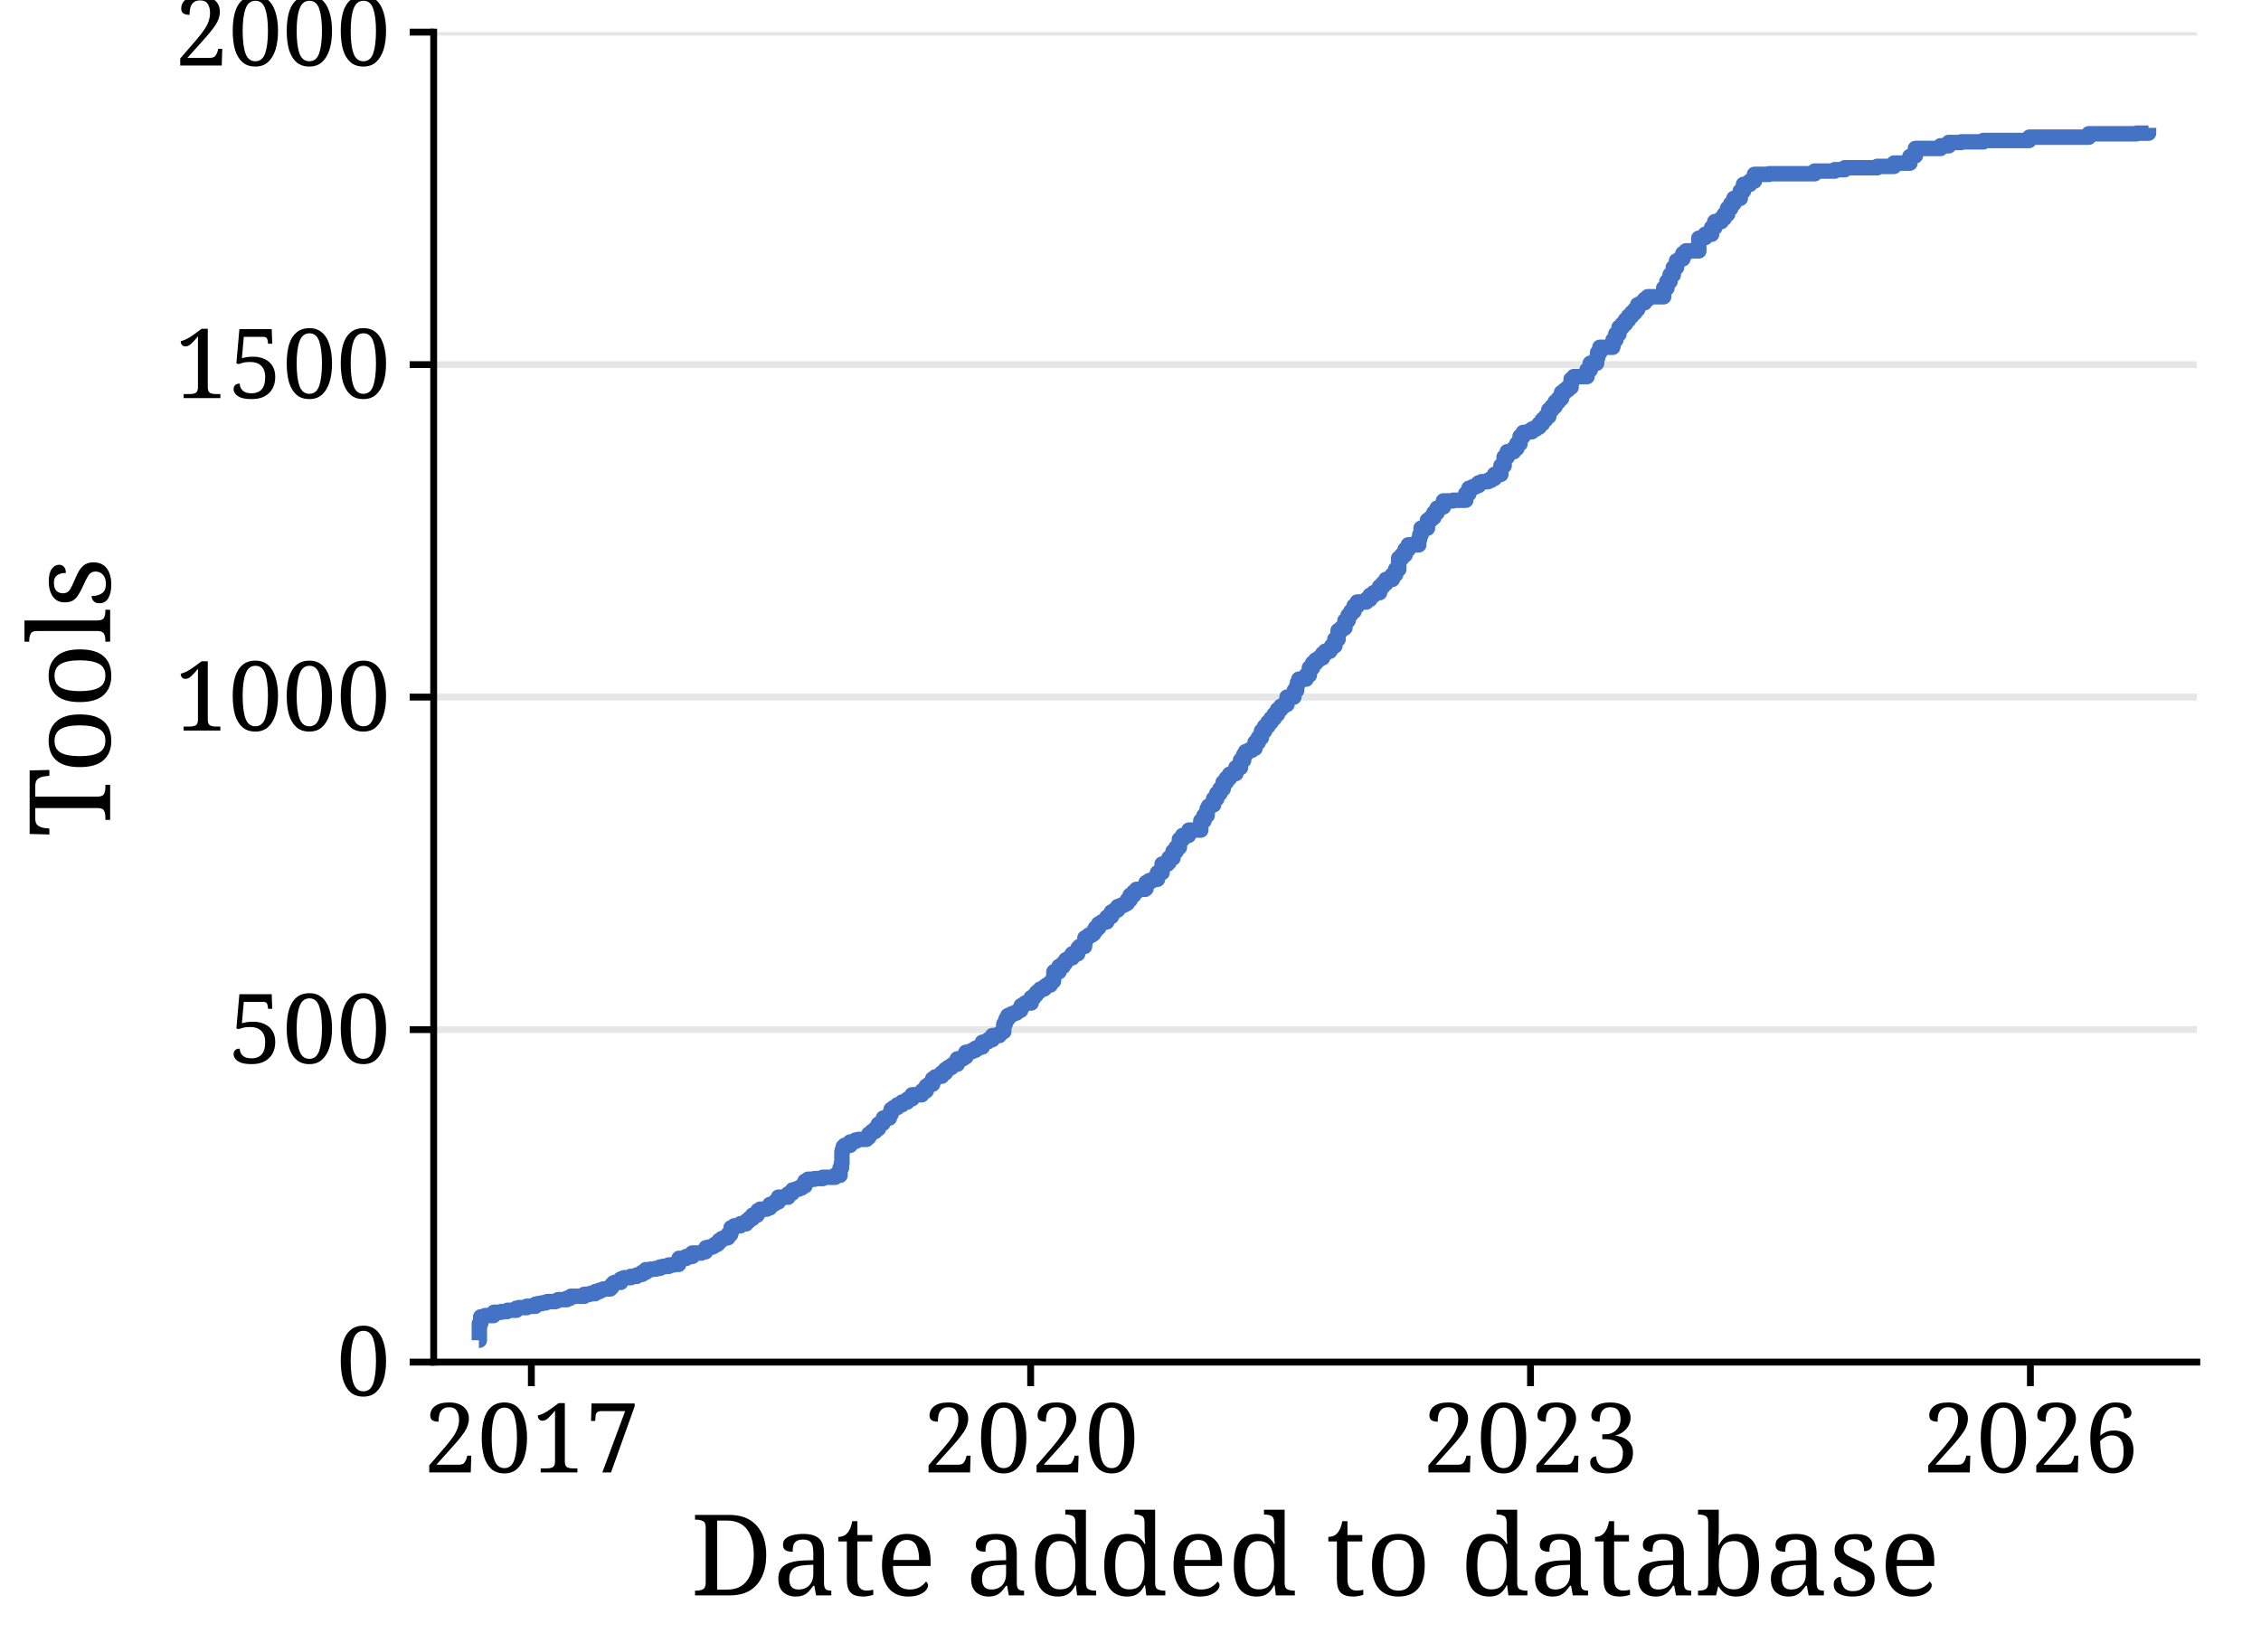
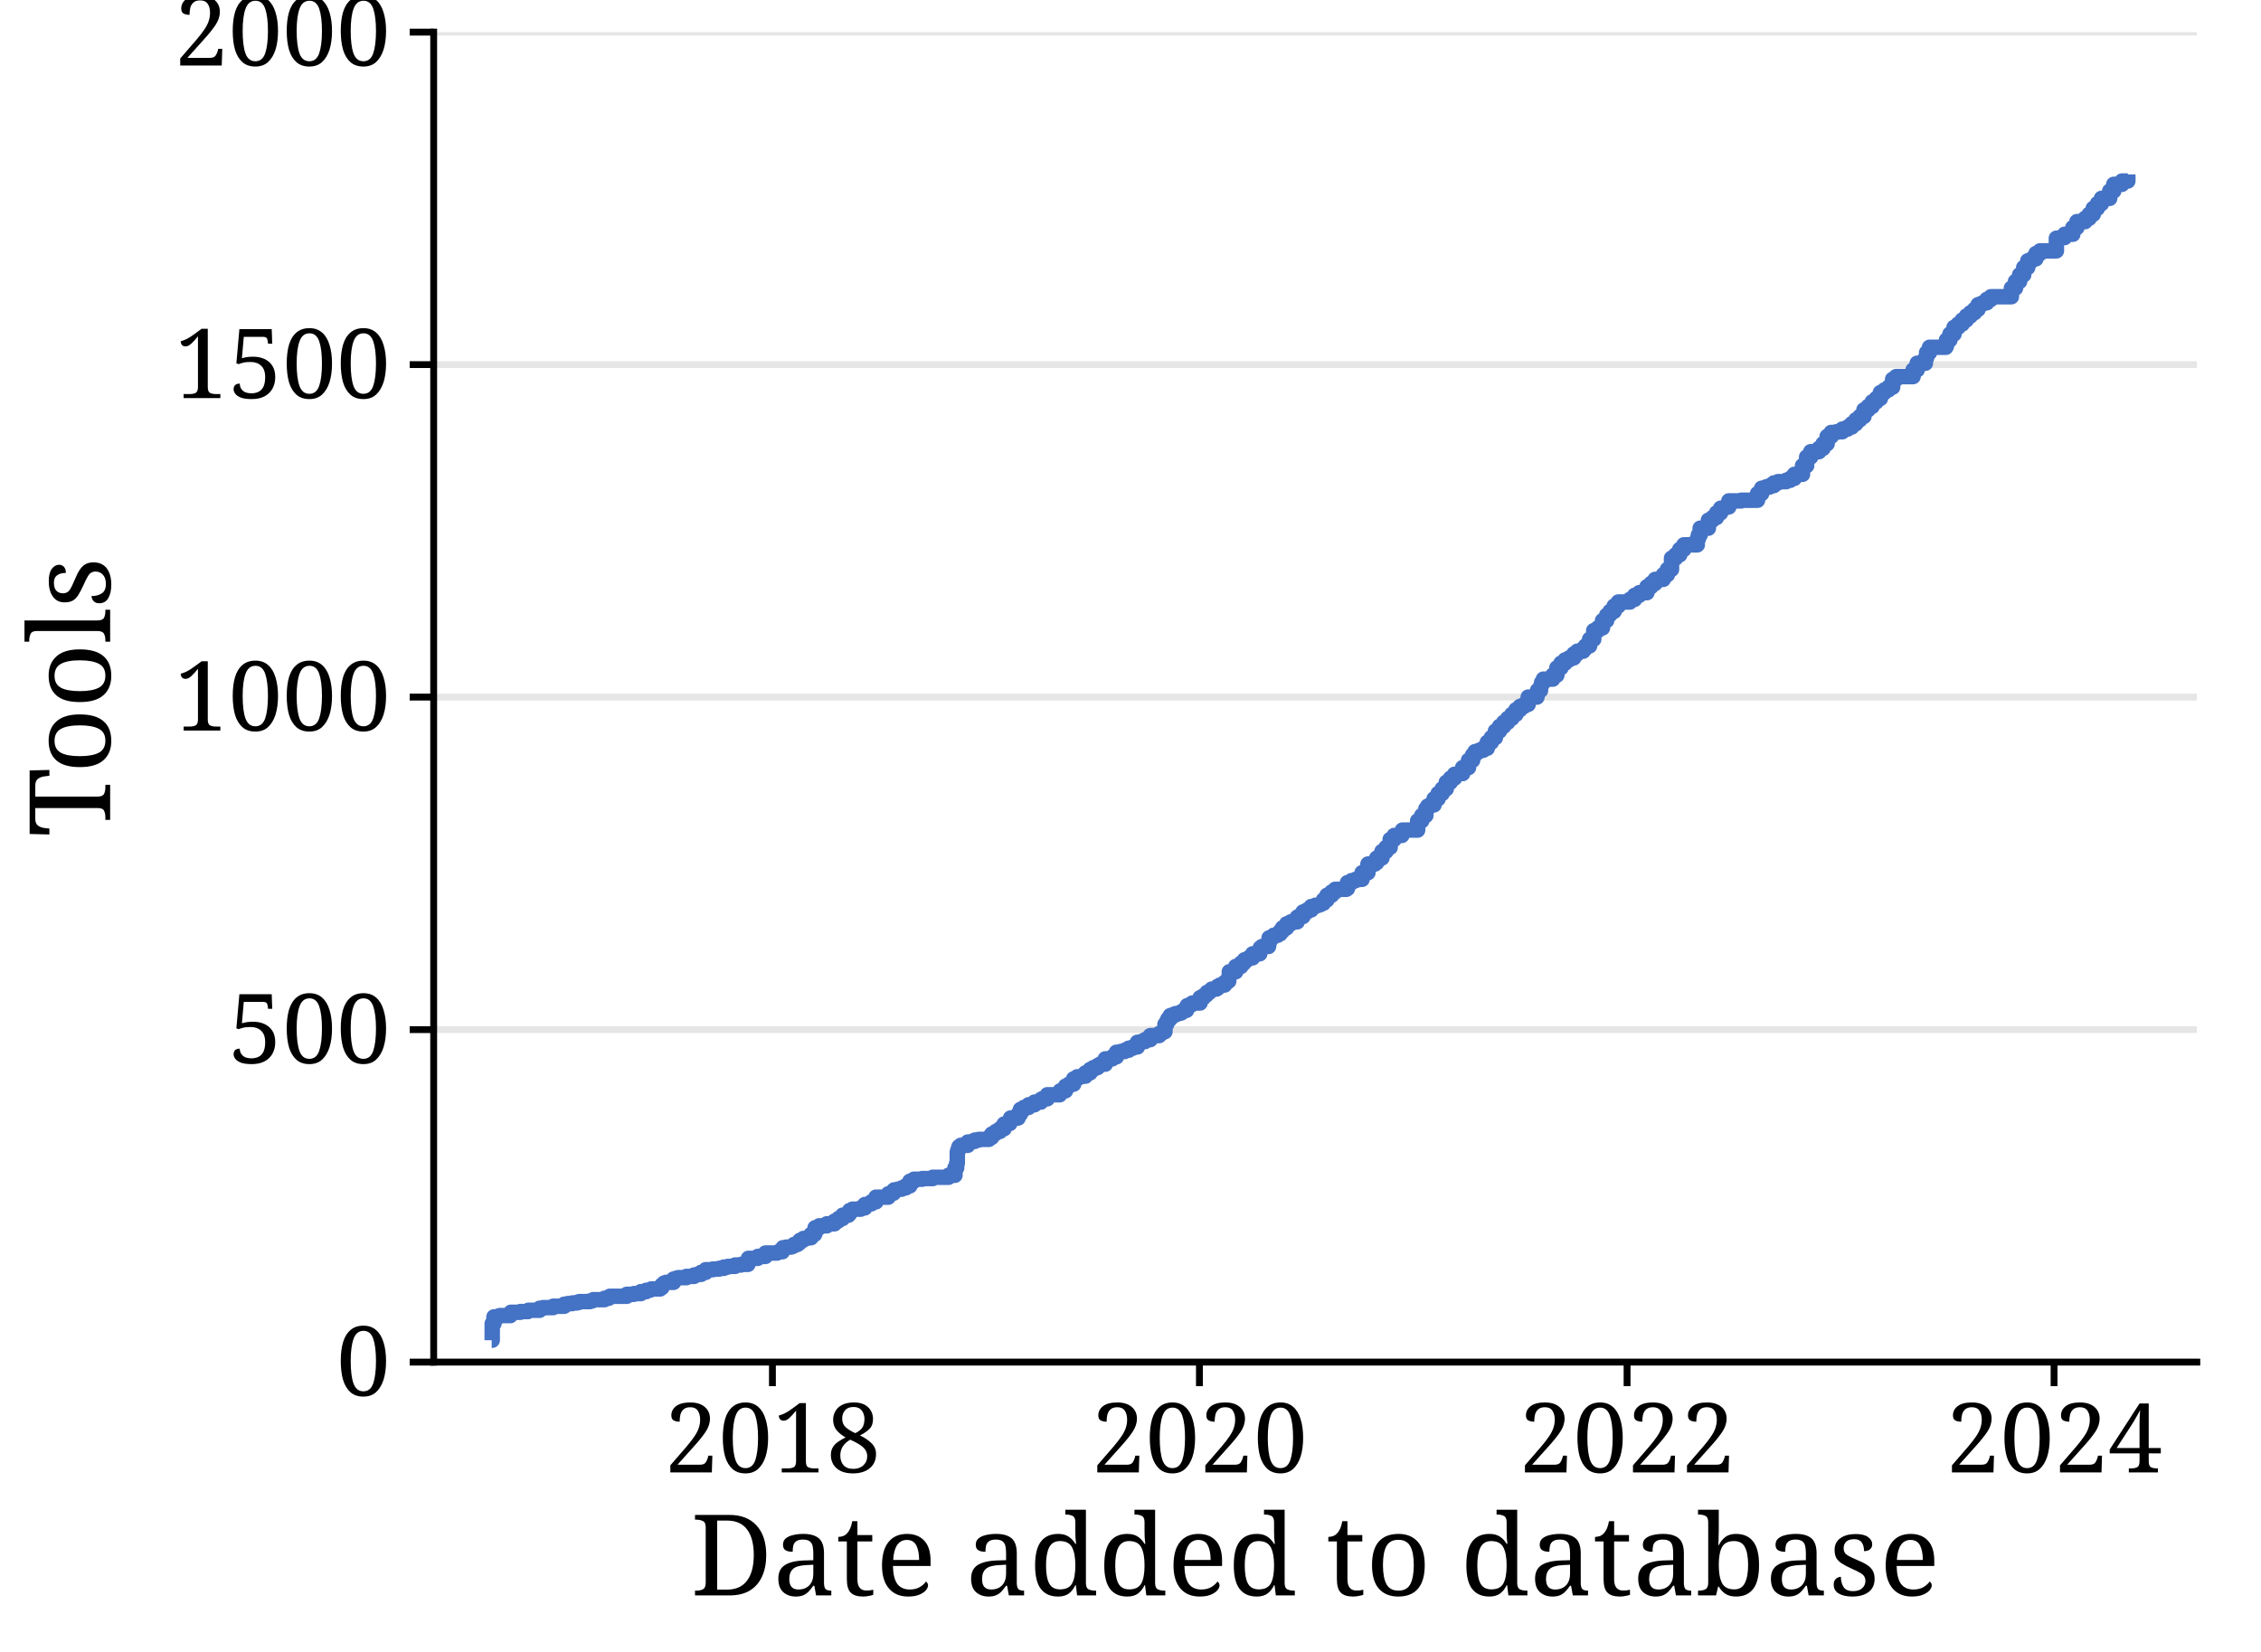
<svg xmlns="http://www.w3.org/2000/svg" width="280.80pt" height="205.20pt" viewBox="0 0 280.80 205.20">
  <g class="svglite">
    <defs>
      <style type="text/css">
    .svglite line, .svglite polyline, .svglite polygon, .svglite path, .svglite rect, .svglite circle {
      fill: none;
      stroke: #000000;
      stroke-linecap: round;
      stroke-linejoin: round;
      stroke-miterlimit: 10.00;
    }
    .svglite text {
      white-space: pre;
    }
    .svglite g.glyphgroup path {
      fill: inherit;
      stroke: none;
    }
  </style>
    </defs>
    <rect width="100%" height="100%" style="stroke: none; fill: #FFFFFF;" />
    <defs>
      <clipPath id="cpMC4wMHwyODAuODB8MC4wMHwyMDUuMjA=">
        <rect x="0.00" y="0.00" width="280.80" height="205.20" />
      </clipPath>
    </defs>
    <g clip-path="url(#cpMC4wMHwyODAuODB8MC4wMHwyMDUuMjA=)">
      <rect x="0.00" y="0.00" width="280.80" height="205.20" style="stroke-width: 1.16; stroke: none; fill: #FFFFFF;" />
    </g>
    <defs>
      <clipPath id="cpNTMuODZ8MjcyLjgzfDMuOTl8MTY5LjIw">
        <rect x="53.86" y="3.99" width="218.97" height="165.22" />
      </clipPath>
    </defs>
    <g clip-path="url(#cpNTMuODZ8MjcyLjgzfDMuOTl8MTY5LjIw)">
      <rect x="53.86" y="3.99" width="218.97" height="165.22" style="stroke-width: 1.16; stroke: none; fill: #FFFFFF;" />
      <polyline points="53.86,169.20 272.83,169.20 " style="stroke-width: 0.85; stroke: #E7E6E6; stroke-linecap: butt;" />
      <polyline points="53.86,127.90 272.83,127.90 " style="stroke-width: 0.85; stroke: #E7E6E6; stroke-linecap: butt;" />
      <polyline points="53.86,86.59 272.83,86.59 " style="stroke-width: 0.85; stroke: #E7E6E6; stroke-linecap: butt;" />
      <polyline points="53.86,45.29 272.83,45.29 " style="stroke-width: 0.85; stroke: #E7E6E6; stroke-linecap: butt;" />
      <polyline points="53.86,3.99 272.83,3.99 " style="stroke-width: 0.85; stroke: #E7E6E6; stroke-linecap: butt;" />
-       <polyline points="59.47,166.48 59.53,166.48 59.53,164.41 59.70,164.41 59.70,163.58 60.09,163.58 60.09,163.50 60.26,163.50 60.26,163.42 61.28,163.42 61.28,163.09 61.34,163.09 61.34,163.01 62.25,163.01 62.25,162.92 62.98,162.92 62.98,162.84 63.04,162.84 63.04,162.76 64.12,162.76 64.12,162.51 64.46,162.51 64.46,162.43 65.42,162.43 65.42,162.26 66.49,162.26 66.49,162.01 66.83,162.01 66.83,161.93 67.29,161.93 67.29,161.85 67.74,161.85 67.74,161.77 67.97,161.77 67.97,161.68 68.99,161.68 68.99,161.60 69.21,161.60 69.21,161.52 69.33,161.52 69.33,161.44 70.40,161.44 70.40,161.27 70.80,161.27 70.80,161.19 70.91,161.19 70.91,161.02 72.56,161.02 72.56,160.78 73.23,160.78 73.23,160.69 73.91,160.69 73.91,160.45 74.42,160.45 74.42,160.28 74.76,160.28 74.76,160.20 74.93,160.20 74.93,160.11 75.78,160.11 75.78,159.95 75.95,159.95 75.95,159.62 76.07,159.62 76.07,159.54 76.18,159.54 76.18,159.37 76.35,159.37 76.35,159.29 77.09,159.29 77.09,158.88 77.31,158.88 77.31,158.79 77.54,158.79 77.54,158.71 78.33,158.71 78.33,158.55 79.07,158.55 79.07,158.38 79.35,158.38 79.35,158.30 79.75,158.30 79.75,158.05 80.20,158.05 80.20,157.72 80.88,157.72 80.88,157.64 81.50,157.64 81.50,157.55 81.96,157.55 81.96,157.39 82.35,157.39 82.35,157.31 83.03,157.31 83.03,157.14 83.60,157.14 83.60,157.06 84.28,157.06 84.28,156.65 84.34,156.65 84.34,156.31 85.24,156.31 85.24,156.07 85.98,156.07 85.98,155.65 87.11,155.65 87.11,155.57 87.22,155.57 87.22,155.49 87.62,155.49 87.62,155.24 87.68,155.24 87.68,154.99 88.02,154.99 88.02,154.91 88.47,154.91 88.47,154.83 88.64,154.83 88.64,154.75 88.75,154.75 88.75,154.58 89.09,154.58 89.09,154.41 89.26,154.41 89.26,154.17 89.32,154.17 89.32,154.08 89.60,154.08 89.60,153.92 89.66,153.92 89.66,153.84 90.00,153.84 90.00,153.75 90.40,153.75 90.40,153.34 90.74,153.34 90.74,153.18 90.79,153.18 90.79,152.51 91.19,152.51 91.19,152.27 91.93,152.27 91.93,152.02 92.66,152.02 92.66,151.69 93.00,151.69 93.00,151.44 93.06,151.44 93.06,151.36 93.46,151.36 93.46,150.95 94.02,150.95 94.02,150.78 94.13,150.78 94.13,150.37 94.42,150.37 94.42,150.20 95.21,150.20 95.21,150.04 95.61,150.04 95.61,149.62 96.00,149.62 96.00,149.54 96.23,149.54 96.23,149.29 96.68,149.29 96.68,148.71 97.87,148.71 97.87,148.30 98.04,148.30 98.04,148.22 98.38,148.22 98.38,147.89 98.44,147.89 98.44,147.81 98.78,147.81 98.78,147.72 99.18,147.72 99.18,147.56 99.57,147.56 99.57,147.31 99.97,147.31 99.97,146.73 100.36,146.73 100.36,146.48 101.16,146.48 101.16,146.40 102.18,146.40 102.18,146.24 103.71,146.24 103.71,145.99 104.33,145.99 104.33,145.08 104.50,145.08 104.50,144.50 104.56,144.50 104.56,143.10 104.61,143.10 104.61,142.85 104.67,142.85 104.67,142.68 104.73,142.68 104.73,142.44 104.90,142.44 104.90,142.27 105.58,142.27 105.58,141.86 105.97,141.86 105.97,141.78 106.26,141.78 106.26,141.61 106.65,141.61 106.65,141.53 107.61,141.53 107.61,141.28 107.90,141.28 107.90,140.87 108.07,140.87 108.07,140.78 108.29,140.78 108.29,140.54 108.69,140.54 108.69,140.21 109.09,140.21 109.09,139.63 109.31,139.63 109.31,139.55 109.65,139.55 109.65,139.13 109.71,139.13 109.71,138.88 110.45,138.88 110.45,138.39 110.67,138.39 110.67,137.81 111.01,137.81 111.01,137.56 111.47,137.56 111.47,137.23 112.03,137.23 112.03,136.90 112.66,136.90 112.66,136.57 112.77,136.57 112.77,136.49 113.28,136.49 113.28,135.99 114.47,135.99 114.47,135.66 114.52,135.66 114.52,135.50 115.03,135.50 115.03,134.92 115.37,134.92 115.37,134.67 115.83,134.67 115.83,134.01 116.17,134.01 116.17,133.76 116.56,133.76 116.56,133.68 116.96,133.68 116.96,133.27 117.41,133.27 117.41,132.85 117.75,132.85 117.75,132.61 118.15,132.61 118.15,132.36 118.38,132.36 118.38,132.19 118.89,132.19 118.89,131.53 119.57,131.53 119.57,131.28 119.96,131.28 119.96,130.71 120.36,130.71 120.36,130.62 120.75,130.62 120.75,130.46 121.15,130.46 121.15,130.21 121.55,130.21 121.55,130.05 122.00,130.05 122.00,129.47 122.34,129.47 122.34,129.38 122.74,129.38 122.74,129.14 123.25,129.14 123.25,128.64 124.10,128.64 124.10,128.39 124.32,128.39 124.32,128.31 124.38,128.31 124.38,128.23 124.44,128.23 124.44,128.15 124.66,128.15 124.66,127.24 124.83,127.24 124.83,126.91 124.95,126.91 124.95,126.58 125.17,126.58 125.17,126.16 125.34,126.16 125.34,126.08 125.68,126.08 125.68,125.91 126.02,125.91 126.02,125.83 126.25,125.83 126.25,125.67 126.42,125.67 126.42,125.58 126.48,125.58 126.48,125.50 126.76,125.50 126.76,125.25 126.82,125.25 126.82,124.92 127.10,124.92 127.10,124.84 127.21,124.84 127.21,124.68 127.32,124.68 127.32,124.59 128.06,124.59 128.06,123.93 128.40,123.93 128.40,123.68 128.51,123.68 128.51,123.60 128.68,123.60 128.68,123.44 128.74,123.44 128.74,123.27 128.97,123.27 128.97,123.11 129.08,123.11 129.08,123.02 129.19,123.02 129.19,122.86 129.65,122.86 129.65,122.78 129.76,122.78 129.76,122.53 129.99,122.53 129.99,122.36 130.44,122.36 130.44,122.03 130.67,122.03 130.67,121.87 130.84,121.87 130.84,121.37 130.89,121.37 130.89,120.71 131.52,120.71 131.52,120.05 132.03,120.05 132.03,119.64 132.31,119.64 132.31,119.47 132.37,119.47 132.37,119.22 132.65,119.22 132.65,119.14 132.76,119.14 132.76,118.98 133.16,118.98 133.16,118.48 133.84,118.48 133.84,117.98 133.90,117.98 133.90,117.74 134.06,117.74 134.06,117.57 134.69,117.57 134.69,117.24 134.74,117.24 134.74,116.50 135.08,116.50 135.08,116.33 135.20,116.33 135.20,116.17 135.59,116.17 135.59,116.00 135.82,116.00 135.82,115.67 136.05,115.67 136.05,115.26 136.44,115.26 136.44,114.76 136.84,114.76 136.84,114.51 137.46,114.51 137.46,113.94 137.58,113.94 137.58,113.85 138.03,113.85 138.03,113.28 138.43,113.28 138.43,113.03 138.82,113.03 138.82,112.61 139.22,112.61 139.22,112.45 139.56,112.45 139.56,112.37 139.73,112.37 139.73,112.28 139.79,112.28 139.79,112.20 140.01,112.20 140.01,111.79 140.35,111.79 140.35,111.21 140.80,111.21 140.80,110.80 141.14,110.80 141.14,110.47 142.22,110.47 142.22,110.38 142.33,110.38 142.33,109.64 142.73,109.64 142.73,109.39 143.13,109.39 143.13,109.23 143.75,109.23 143.75,108.40 144.32,108.40 144.32,107.33 145.00,107.33 145.00,107.16 145.17,107.16 145.17,106.58 145.68,106.58 145.68,105.76 146.07,105.76 146.07,105.26 146.47,105.26 146.47,104.27 146.87,104.27 146.87,103.78 147.60,103.78 147.60,103.45 147.66,103.45 147.66,103.11 149.13,103.11 149.13,101.96 149.53,101.96 149.53,101.30 149.92,101.30 149.92,100.47 150.09,100.47 150.09,100.14 150.32,100.14 150.32,99.98 150.72,99.98 150.72,99.23 151.11,99.23 151.11,98.57 151.51,98.57 151.51,97.99 151.91,97.99 151.91,97.17 152.30,97.17 152.30,96.67 152.70,96.67 152.70,96.18 153.10,96.18 153.10,96.09 153.49,96.09 153.49,95.35 154.06,95.35 154.06,94.44 154.45,94.44 154.45,93.78 154.68,93.78 154.68,93.37 155.08,93.37 155.08,93.20 155.47,93.20 155.47,92.95 155.87,92.95 155.87,92.21 156.27,92.21 156.27,91.63 156.66,91.63 156.66,90.81 157.06,90.81 157.06,90.23 157.46,90.23 157.46,89.73 157.85,89.73 157.85,89.24 158.25,89.24 158.25,88.74 158.65,88.74 158.65,88.16 159.04,88.16 159.04,87.75 159.44,87.75 159.44,87.50 159.84,87.50 159.84,86.59 160.69,86.59 160.69,86.26 160.74,86.26 160.74,85.77 161.03,85.77 161.03,85.27 161.08,85.27 161.08,85.11 161.14,85.11 161.14,84.78 161.31,84.78 161.31,84.36 162.21,84.36 162.21,83.87 162.61,83.87 162.61,82.96 163.01,82.96 163.01,82.38 163.40,82.38 163.40,81.97 163.80,81.97 163.80,81.72 164.25,81.72 164.25,81.22 164.59,81.22 164.59,80.89 165.16,80.89 165.16,80.56 165.39,80.56 165.39,80.23 165.78,80.23 165.78,79.41 166.18,79.41 166.18,78.33 166.58,78.33 166.58,78.00 167.03,78.00 167.03,77.09 167.43,77.09 167.43,76.43 167.54,76.43 167.54,76.35 167.77,76.35 167.77,75.94 168.16,75.94 168.16,75.28 168.56,75.28 168.56,74.78 169.69,74.78 169.69,74.45 170.14,74.45 170.14,73.95 170.60,73.95 170.60,73.62 171.33,73.62 171.33,72.88 171.73,72.88 171.73,72.47 172.13,72.47 172.13,71.97 172.92,71.97 172.92,71.39 173.32,71.39 173.32,70.73 173.71,70.73 173.71,69.33 174.11,69.33 174.11,68.92 174.51,68.92 174.51,68.25 174.90,68.25 174.90,67.68 176.20,67.68 176.20,66.93 176.32,66.93 176.32,66.44 176.49,66.44 176.49,65.61 177.28,65.61 177.28,64.62 177.68,64.62 177.68,64.29 178.07,64.29 178.07,63.71 178.47,63.71 178.47,63.13 178.87,63.13 178.87,62.97 179.26,62.97 179.26,62.22 180.45,62.22 180.45,62.14 182.04,62.14 182.04,61.32 182.43,61.32 182.43,60.65 182.83,60.65 182.83,60.49 183.23,60.49 183.23,60.32 183.62,60.32 183.62,59.99 184.02,59.99 184.02,59.83 184.81,59.83 184.81,59.66 185.21,59.66 185.21,59.42 185.61,59.42 185.61,58.92 186.40,58.92 186.40,57.85 186.80,57.85 186.80,56.77 187.19,56.77 187.19,56.11 187.99,56.11 187.99,55.70 188.38,55.70 188.38,55.12 188.78,55.12 188.78,54.21 189.17,54.21 189.17,53.72 189.68,53.72 189.68,53.63 190.25,53.63 190.25,53.30 190.76,53.30 190.76,53.05 191.16,53.05 191.16,52.64 191.55,52.64 191.55,52.15 191.95,52.15 191.95,51.73 192.35,51.73 192.35,50.91 192.74,50.91 192.74,50.49 193.14,50.49 193.14,49.92 193.54,49.92 193.54,49.50 193.93,49.50 193.93,48.76 194.33,48.76 194.33,48.43 194.73,48.43 194.73,48.10 195.12,48.10 195.12,47.11 195.46,47.11 195.46,46.78 197.10,46.78 197.10,45.95 197.50,45.95 197.50,45.12 198.29,45.12 198.29,44.46 198.41,44.46 198.41,43.80 198.69,43.80 198.69,43.14 200.28,43.14 200.28,42.98 200.33,42.98 200.33,42.23 200.67,42.23 200.67,41.49 201.07,41.49 201.07,40.66 201.47,40.66 201.47,40.25 201.86,40.25 201.86,39.75 202.26,39.75 202.26,39.26 202.65,39.26 202.65,38.85 203.05,38.85 203.05,38.43 203.39,38.43 203.39,37.85 203.56,37.85 203.56,37.77 203.84,37.77 203.84,37.61 204.24,37.61 204.24,37.19 204.64,37.19 204.64,36.86 206.62,36.86 206.62,35.79 207.02,35.79 207.02,34.96 207.41,34.96 207.41,34.14 207.81,34.14 207.81,33.23 208.21,33.23 208.21,32.40 208.60,32.40 208.60,32.15 209.00,32.15 209.00,31.49 209.39,31.49 209.39,31.16 210.98,31.16 210.98,29.59 211.38,29.59 211.38,29.51 211.77,29.51 211.77,29.10 212.57,29.10 212.57,28.27 212.96,28.27 212.96,27.53 213.76,27.53 213.76,27.12 214.15,27.12 214.15,26.62 214.55,26.62 214.55,25.88 214.95,25.88 214.95,25.30 215.34,25.30 215.34,24.64 216.13,24.64 216.13,23.73 216.53,23.73 216.53,22.90 217.32,22.90 217.32,22.49 217.89,22.49 217.89,21.66 219.70,21.66 219.70,21.58 225.37,21.58 225.37,21.25 227.86,21.25 227.86,21.08 229.10,21.08 229.10,20.84 233.13,20.84 233.13,20.67 235.22,20.67 235.22,20.26 237.20,20.26 237.20,19.43 237.54,19.43 237.54,19.35 237.88,19.35 237.88,18.44 241.00,18.44 241.00,18.11 242.02,18.11 242.02,17.70 243.55,17.70 243.55,17.62 246.32,17.62 246.32,17.45 251.99,17.45 251.99,17.28 252.04,17.28 252.04,17.04 259.41,17.04 259.41,16.62 265.35,16.62 265.35,16.54 266.83,16.54 266.83,15.88 " style="stroke-width: 1.92; stroke: #4472C4; stroke-linecap: butt;" />
+       <polyline points="61.06,166.48 61.13,166.48 61.13,164.41 61.35,164.41 61.35,163.58 61.86,163.58 61.86,163.50 62.07,163.50 62.07,163.42 63.38,163.42 63.38,163.09 63.45,163.09 63.45,163.01 64.62,163.01 64.62,162.92 65.56,162.92 65.56,162.84 65.63,162.84 65.63,162.76 67.01,162.76 67.01,162.51 67.45,162.51 67.45,162.43 68.69,162.43 68.69,162.26 70.07,162.26 70.07,162.01 70.50,162.01 70.50,161.93 71.08,161.93 71.08,161.85 71.66,161.85 71.66,161.77 71.95,161.77 71.95,161.68 73.26,161.68 73.26,161.60 73.55,161.60 73.55,161.52 73.70,161.52 73.70,161.44 75.08,161.44 75.08,161.27 75.59,161.27 75.59,161.19 75.73,161.19 75.73,161.02 77.84,161.02 77.84,160.78 78.71,160.78 78.71,160.69 79.58,160.69 79.58,160.45 80.24,160.45 80.24,160.28 80.67,160.28 80.67,160.20 80.89,160.20 80.89,160.11 81.98,160.11 81.98,159.95 82.20,159.95 82.20,159.62 82.34,159.62 82.34,159.54 82.49,159.54 82.49,159.37 82.71,159.37 82.71,159.29 83.65,159.29 83.65,158.88 83.94,158.88 83.94,158.79 84.23,158.79 84.23,158.71 85.25,158.71 85.25,158.55 86.19,158.55 86.19,158.38 86.56,158.38 86.56,158.30 87.07,158.30 87.07,158.05 87.65,158.05 87.65,157.72 88.52,157.72 88.52,157.64 89.32,157.64 89.32,157.55 89.90,157.55 89.90,157.39 90.41,157.39 90.41,157.31 91.28,157.31 91.28,157.14 92.01,157.14 92.01,157.06 92.88,157.06 92.88,156.65 92.95,156.65 92.95,156.31 94.11,156.31 94.11,156.07 95.06,156.07 95.06,155.65 96.51,155.65 96.51,155.57 96.66,155.57 96.66,155.49 97.16,155.49 97.16,155.24 97.24,155.24 97.24,154.99 97.67,154.99 97.67,154.91 98.25,154.91 98.25,154.83 98.47,154.83 98.47,154.75 98.62,154.75 98.62,154.58 99.05,154.58 99.05,154.41 99.27,154.41 99.27,154.17 99.34,154.17 99.34,154.08 99.71,154.08 99.71,153.92 99.78,153.92 99.78,153.84 100.21,153.84 100.21,153.75 100.72,153.75 100.72,153.34 101.16,153.34 101.16,153.18 101.23,153.18 101.23,152.51 101.74,152.51 101.74,152.27 102.68,152.27 102.68,152.02 103.63,152.02 103.63,151.69 104.07,151.69 104.07,151.44 104.14,151.44 104.14,151.36 104.65,151.36 104.65,150.95 105.37,150.95 105.37,150.78 105.52,150.78 105.52,150.37 105.88,150.37 105.88,150.20 106.90,150.20 106.90,150.04 107.41,150.04 107.41,149.62 107.92,149.62 107.92,149.54 108.21,149.54 108.21,149.29 108.79,149.29 108.79,148.71 110.31,148.71 110.31,148.30 110.53,148.30 110.53,148.22 110.97,148.22 110.97,147.89 111.04,147.89 111.04,147.81 111.48,147.81 111.48,147.72 111.98,147.72 111.98,147.56 112.49,147.56 112.49,147.31 113.00,147.31 113.00,146.73 113.51,146.73 113.51,146.48 114.53,146.48 114.53,146.40 115.83,146.40 115.83,146.24 117.80,146.24 117.80,145.99 118.60,145.99 118.60,145.08 118.81,145.08 118.81,144.50 118.89,144.50 118.89,143.10 118.96,143.10 118.96,142.85 119.03,142.85 119.03,142.68 119.10,142.68 119.10,142.44 119.32,142.44 119.32,142.27 120.19,142.27 120.19,141.86 120.70,141.86 120.70,141.78 121.07,141.78 121.07,141.61 121.57,141.61 121.57,141.53 122.81,141.53 122.81,141.28 123.17,141.28 123.17,140.87 123.39,140.87 123.39,140.78 123.68,140.78 123.68,140.54 124.19,140.54 124.19,140.21 124.70,140.21 124.70,139.63 124.99,139.63 124.99,139.55 125.42,139.55 125.42,139.13 125.50,139.13 125.50,138.88 126.44,138.88 126.44,138.39 126.73,138.39 126.73,137.81 127.17,137.81 127.17,137.56 127.75,137.56 127.75,137.23 128.48,137.23 128.48,136.90 129.27,136.90 129.27,136.57 129.42,136.57 129.42,136.49 130.07,136.49 130.07,135.99 131.60,135.99 131.60,135.66 131.67,135.66 131.67,135.50 132.33,135.50 132.33,134.92 132.76,134.92 132.76,134.67 133.34,134.67 133.34,134.01 133.78,134.01 133.78,133.76 134.29,133.76 134.29,133.68 134.80,133.68 134.80,133.27 135.38,133.27 135.38,132.85 135.81,132.85 135.81,132.61 136.32,132.61 136.32,132.36 136.61,132.36 136.61,132.19 137.27,132.19 137.27,131.53 138.14,131.53 138.14,131.28 138.65,131.28 138.65,130.71 139.15,130.71 139.15,130.62 139.66,130.62 139.66,130.46 140.17,130.46 140.17,130.21 140.68,130.21 140.68,130.05 141.26,130.05 141.26,129.47 141.70,129.47 141.70,129.38 142.21,129.38 142.21,129.14 142.86,129.14 142.86,128.64 143.95,128.64 143.95,128.39 144.24,128.39 144.24,128.31 144.31,128.31 144.31,128.23 144.39,128.23 144.39,128.15 144.68,128.15 144.68,127.24 144.89,127.24 144.89,126.91 145.04,126.91 145.04,126.58 145.33,126.58 145.33,126.16 145.55,126.16 145.55,126.08 145.98,126.08 145.98,125.91 146.42,125.91 146.42,125.83 146.71,125.83 146.71,125.67 146.93,125.67 146.93,125.58 147.00,125.58 147.00,125.50 147.36,125.50 147.36,125.25 147.44,125.25 147.44,124.92 147.80,124.92 147.80,124.84 147.95,124.84 147.95,124.68 148.09,124.68 148.09,124.59 149.04,124.59 149.04,123.93 149.47,123.93 149.47,123.68 149.62,123.68 149.62,123.60 149.83,123.60 149.83,123.44 149.91,123.44 149.91,123.27 150.20,123.27 150.20,123.11 150.34,123.11 150.34,123.02 150.49,123.02 150.49,122.86 151.07,122.86 151.07,122.78 151.21,122.78 151.21,122.53 151.51,122.53 151.51,122.36 152.09,122.36 152.09,122.03 152.38,122.03 152.38,121.87 152.60,121.87 152.60,121.37 152.67,121.37 152.67,120.71 153.47,120.71 153.47,120.05 154.12,120.05 154.12,119.64 154.48,119.64 154.48,119.47 154.56,119.47 154.56,119.22 154.92,119.22 154.92,119.14 155.07,119.14 155.07,118.98 155.57,118.98 155.57,118.48 156.45,118.48 156.45,117.98 156.52,117.98 156.52,117.74 156.74,117.74 156.74,117.57 157.54,117.57 157.54,117.24 157.61,117.24 157.61,116.50 158.04,116.50 158.04,116.33 158.19,116.33 158.19,116.17 158.70,116.17 158.70,116.00 158.99,116.00 158.99,115.67 159.28,115.67 159.28,115.26 159.79,115.26 159.79,114.76 160.30,114.76 160.30,114.51 161.10,114.51 161.10,113.94 161.24,113.94 161.24,113.85 161.82,113.85 161.82,113.28 162.33,113.28 162.33,113.03 162.84,113.03 162.84,112.61 163.35,112.61 163.35,112.45 163.78,112.45 163.78,112.37 164.00,112.37 164.00,112.28 164.07,112.28 164.07,112.20 164.36,112.20 164.36,111.79 164.80,111.79 164.80,111.21 165.38,111.21 165.38,110.80 165.82,110.80 165.82,110.47 167.20,110.47 167.20,110.38 167.34,110.38 167.34,109.64 167.85,109.64 167.85,109.39 168.36,109.39 168.36,109.23 169.16,109.23 169.16,108.40 169.89,108.40 169.89,107.33 170.76,107.33 170.76,107.16 170.98,107.16 170.98,106.58 171.63,106.58 171.63,105.76 172.14,105.76 172.14,105.26 172.65,105.26 172.65,104.27 173.15,104.27 173.15,103.78 174.10,103.78 174.10,103.45 174.17,103.45 174.17,103.11 176.06,103.11 176.06,101.96 176.57,101.96 176.57,101.30 177.08,101.30 177.08,100.47 177.30,100.47 177.30,100.14 177.59,100.14 177.59,99.98 178.10,99.98 178.10,99.23 178.60,99.23 178.60,98.57 179.11,98.57 179.11,97.99 179.62,97.99 179.62,97.17 180.13,97.17 180.13,96.67 180.64,96.67 180.64,96.18 181.15,96.18 181.15,96.09 181.65,96.09 181.65,95.35 182.38,95.35 182.38,94.44 182.89,94.44 182.89,93.78 183.18,93.78 183.18,93.37 183.69,93.37 183.69,93.20 184.20,93.20 184.20,92.95 184.71,92.95 184.71,92.21 185.21,92.21 185.21,91.63 185.72,91.63 185.72,90.81 186.23,90.81 186.23,90.23 186.74,90.23 186.74,89.73 187.25,89.73 187.25,89.24 187.76,89.24 187.76,88.74 188.27,88.74 188.27,88.16 188.77,88.16 188.77,87.75 189.28,87.75 189.28,87.50 189.79,87.50 189.79,86.59 190.88,86.59 190.88,86.26 190.95,86.26 190.95,85.77 191.32,85.77 191.32,85.27 191.39,85.27 191.39,85.11 191.46,85.11 191.46,84.78 191.68,84.78 191.68,84.36 192.84,84.36 192.84,83.87 193.35,83.87 193.35,82.96 193.86,82.96 193.86,82.38 194.37,82.38 194.37,81.97 194.88,81.97 194.88,81.72 195.46,81.72 195.46,81.22 195.89,81.22 195.89,80.89 196.62,80.89 196.62,80.56 196.91,80.56 196.91,80.23 197.42,80.23 197.42,79.41 197.93,79.41 197.93,78.33 198.44,78.33 198.44,78.00 199.02,78.00 199.02,77.09 199.53,77.09 199.53,76.43 199.67,76.43 199.67,76.35 199.96,76.35 199.96,75.94 200.47,75.94 200.47,75.28 200.98,75.28 200.98,74.78 202.43,74.78 202.43,74.45 203.01,74.45 203.01,73.95 203.59,73.95 203.59,73.62 204.54,73.62 204.54,72.88 205.05,72.88 205.05,72.47 205.56,72.47 205.56,71.97 206.57,71.97 206.57,71.39 207.08,71.39 207.08,70.73 207.59,70.73 207.59,69.33 208.10,69.33 208.10,68.92 208.61,68.92 208.61,68.25 209.12,68.25 209.12,67.68 210.79,67.68 210.79,66.93 210.93,66.93 210.93,66.44 211.15,66.44 211.15,65.61 212.17,65.61 212.17,64.62 212.68,64.62 212.68,64.29 213.18,64.29 213.18,63.71 213.69,63.71 213.69,63.13 214.20,63.13 214.20,62.97 214.71,62.97 214.71,62.22 216.24,62.22 216.24,62.14 218.27,62.14 218.27,61.32 218.78,61.32 218.78,60.65 219.29,60.65 219.29,60.49 219.80,60.49 219.80,60.32 220.30,60.32 220.30,59.99 220.81,59.99 220.81,59.83 221.83,59.83 221.83,59.66 222.34,59.66 222.34,59.42 222.85,59.42 222.85,58.92 223.86,58.92 223.86,57.85 224.37,57.85 224.37,56.77 224.88,56.77 224.88,56.11 225.90,56.11 225.90,55.70 226.41,55.70 226.41,55.12 226.92,55.12 226.92,54.21 227.42,54.21 227.42,53.72 228.08,53.72 228.08,53.63 228.80,53.63 228.80,53.30 229.46,53.30 229.46,53.05 229.97,53.05 229.97,52.64 230.48,52.64 230.48,52.15 230.98,52.15 230.98,51.73 231.49,51.73 231.49,50.91 232.00,50.91 232.00,50.49 232.51,50.49 232.51,49.92 233.02,49.92 233.02,49.50 233.53,49.50 233.53,48.76 234.04,48.76 234.04,48.43 234.54,48.43 234.54,48.10 235.05,48.10 235.05,47.11 235.49,47.11 235.49,46.78 237.59,46.78 237.59,45.95 238.10,45.95 238.10,45.12 239.12,45.12 239.12,44.46 239.27,44.46 239.27,43.80 239.63,43.80 239.63,43.14 241.66,43.14 241.66,42.98 241.74,42.98 241.74,42.23 242.17,42.23 242.17,41.49 242.68,41.49 242.68,40.66 243.19,40.66 243.19,40.25 243.70,40.25 243.70,39.75 244.21,39.75 244.21,39.26 244.71,39.26 244.71,38.85 245.22,38.85 245.22,38.43 245.66,38.43 245.66,37.85 245.88,37.85 245.88,37.77 246.24,37.77 246.24,37.61 246.75,37.61 246.75,37.19 247.26,37.19 247.26,36.86 249.80,36.86 249.80,35.79 250.31,35.79 250.31,34.96 250.82,34.96 250.82,34.14 251.33,34.14 251.33,33.23 251.83,33.23 251.83,32.40 252.34,32.40 252.34,32.15 252.85,32.15 252.85,31.49 253.36,31.49 253.36,31.16 255.39,31.16 255.39,29.59 255.90,29.59 255.90,29.51 256.41,29.51 256.41,29.10 257.43,29.10 257.43,28.27 257.94,28.27 257.94,27.53 258.95,27.53 258.95,27.12 259.46,27.12 259.46,26.62 259.97,26.62 259.97,25.88 260.48,25.88 260.48,25.30 260.99,25.30 260.99,24.64 262.01,24.64 262.01,23.73 262.51,23.73 262.51,22.90 263.53,22.90 263.53,22.49 264.26,22.49 264.26,21.66 " style="stroke-width: 1.92; stroke: #4472C4; stroke-linecap: butt;" />
    </g>
    <g clip-path="url(#cpMC4wMHwyODAuODB8MC4wMHwyMDUuMjA=)">
      <polyline points="53.86,169.20 53.86,3.99 " style="stroke-width: 0.85; stroke-linecap: square;" />
      <text x="48.48" y="173.36" text-anchor="end" style="font-size: 12.00px; font-family: &quot;Georgia&quot;;" textLength="7.36px" lengthAdjust="spacingAndGlyphs">0</text>
      <text x="48.48" y="132.06" text-anchor="end" style="font-size: 12.00px; font-family: &quot;Georgia&quot;;" textLength="21.06px" lengthAdjust="spacingAndGlyphs">500</text>
      <text x="48.48" y="90.75" text-anchor="end" style="font-size: 12.00px; font-family: &quot;Georgia&quot;;" textLength="27.23px" lengthAdjust="spacingAndGlyphs">1000</text>
      <text x="48.48" y="49.45" text-anchor="end" style="font-size: 12.00px; font-family: &quot;Georgia&quot;;" textLength="26.22px" lengthAdjust="spacingAndGlyphs">1500</text>
      <text x="48.48" y="8.14" text-anchor="end" style="font-size: 12.00px; font-family: &quot;Georgia&quot;;" textLength="28.78px" lengthAdjust="spacingAndGlyphs">2000</text>
      <polyline points="50.88,169.20 53.86,169.20 " style="stroke-width: 0.85; stroke-linecap: butt;" />
      <polyline points="50.88,127.90 53.86,127.90 " style="stroke-width: 0.85; stroke-linecap: butt;" />
      <polyline points="50.88,86.59 53.86,86.59 " style="stroke-width: 0.85; stroke-linecap: butt;" />
      <polyline points="50.88,45.29 53.86,45.29 " style="stroke-width: 0.85; stroke-linecap: butt;" />
      <polyline points="50.88,3.99 53.86,3.99 " style="stroke-width: 0.85; stroke-linecap: butt;" />
      <polyline points="53.86,169.20 272.83,169.20 " style="stroke-width: 0.85; stroke-linecap: square;" />
-       <polyline points="65.99,172.19 65.99,169.20 " style="stroke-width: 0.85; stroke-linecap: butt;" />
-       <polyline points="128.00,172.19 128.00,169.20 " style="stroke-width: 0.85; stroke-linecap: butt;" />
-       <polyline points="190.08,172.19 190.08,169.20 " style="stroke-width: 0.85; stroke-linecap: butt;" />
-       <polyline points="252.16,172.19 252.16,169.20 " style="stroke-width: 0.85; stroke-linecap: butt;" />
-       <text x="65.99" y="182.90" text-anchor="middle" style="font-size: 12.00px; font-family: &quot;Georgia&quot;;" textLength="25.25px" lengthAdjust="spacingAndGlyphs">2017</text>
-       <text x="128.00" y="182.90" text-anchor="middle" style="font-size: 12.00px; font-family: &quot;Georgia&quot;;" textLength="28.12px" lengthAdjust="spacingAndGlyphs">2020</text>
-       <text x="190.08" y="182.90" text-anchor="middle" style="font-size: 12.00px; font-family: &quot;Georgia&quot;;" textLength="27.39px" lengthAdjust="spacingAndGlyphs">2023</text>
-       <text x="252.16" y="182.90" text-anchor="middle" style="font-size: 12.00px; font-family: &quot;Georgia&quot;;" textLength="27.56px" lengthAdjust="spacingAndGlyphs">2026</text>
+       <polyline points="95.93,172.19 95.93,169.20 " style="stroke-width: 0.85; stroke-linecap: butt;" />
+       <polyline points="148.96,172.19 148.96,169.20 " style="stroke-width: 0.85; stroke-linecap: butt;" />
+       <polyline points="202.07,172.19 202.07,169.20 " style="stroke-width: 0.85; stroke-linecap: butt;" />
+       <polyline points="255.10,172.19 255.10,169.20 " style="stroke-width: 0.85; stroke-linecap: butt;" />
+       <text x="95.93" y="182.90" text-anchor="middle" style="font-size: 12.00px; font-family: &quot;Georgia&quot;;" textLength="26.38px" lengthAdjust="spacingAndGlyphs">2018</text>
+       <text x="148.96" y="182.90" text-anchor="middle" style="font-size: 12.00px; font-family: &quot;Georgia&quot;;" textLength="28.12px" lengthAdjust="spacingAndGlyphs">2020</text>
+       <text x="202.07" y="182.90" text-anchor="middle" style="font-size: 12.00px; font-family: &quot;Georgia&quot;;" textLength="27.47px" lengthAdjust="spacingAndGlyphs">2022</text>
+       <text x="255.10" y="182.90" text-anchor="middle" style="font-size: 12.00px; font-family: &quot;Georgia&quot;;" textLength="27.55px" lengthAdjust="spacingAndGlyphs">2024</text>
      <text x="163.35" y="198.18" text-anchor="middle" style="font-size: 14.00px; font-family: &quot;Georgia&quot;;" textLength="144.33px" lengthAdjust="spacingAndGlyphs">Date added to database</text>
      <text transform="translate(13.68,86.59) rotate(-90)" text-anchor="middle" style="font-size: 14.00px; font-family: &quot;Georgia&quot;;" textLength="33.80px" lengthAdjust="spacingAndGlyphs">Tools</text>
    </g>
  </g>
</svg>
